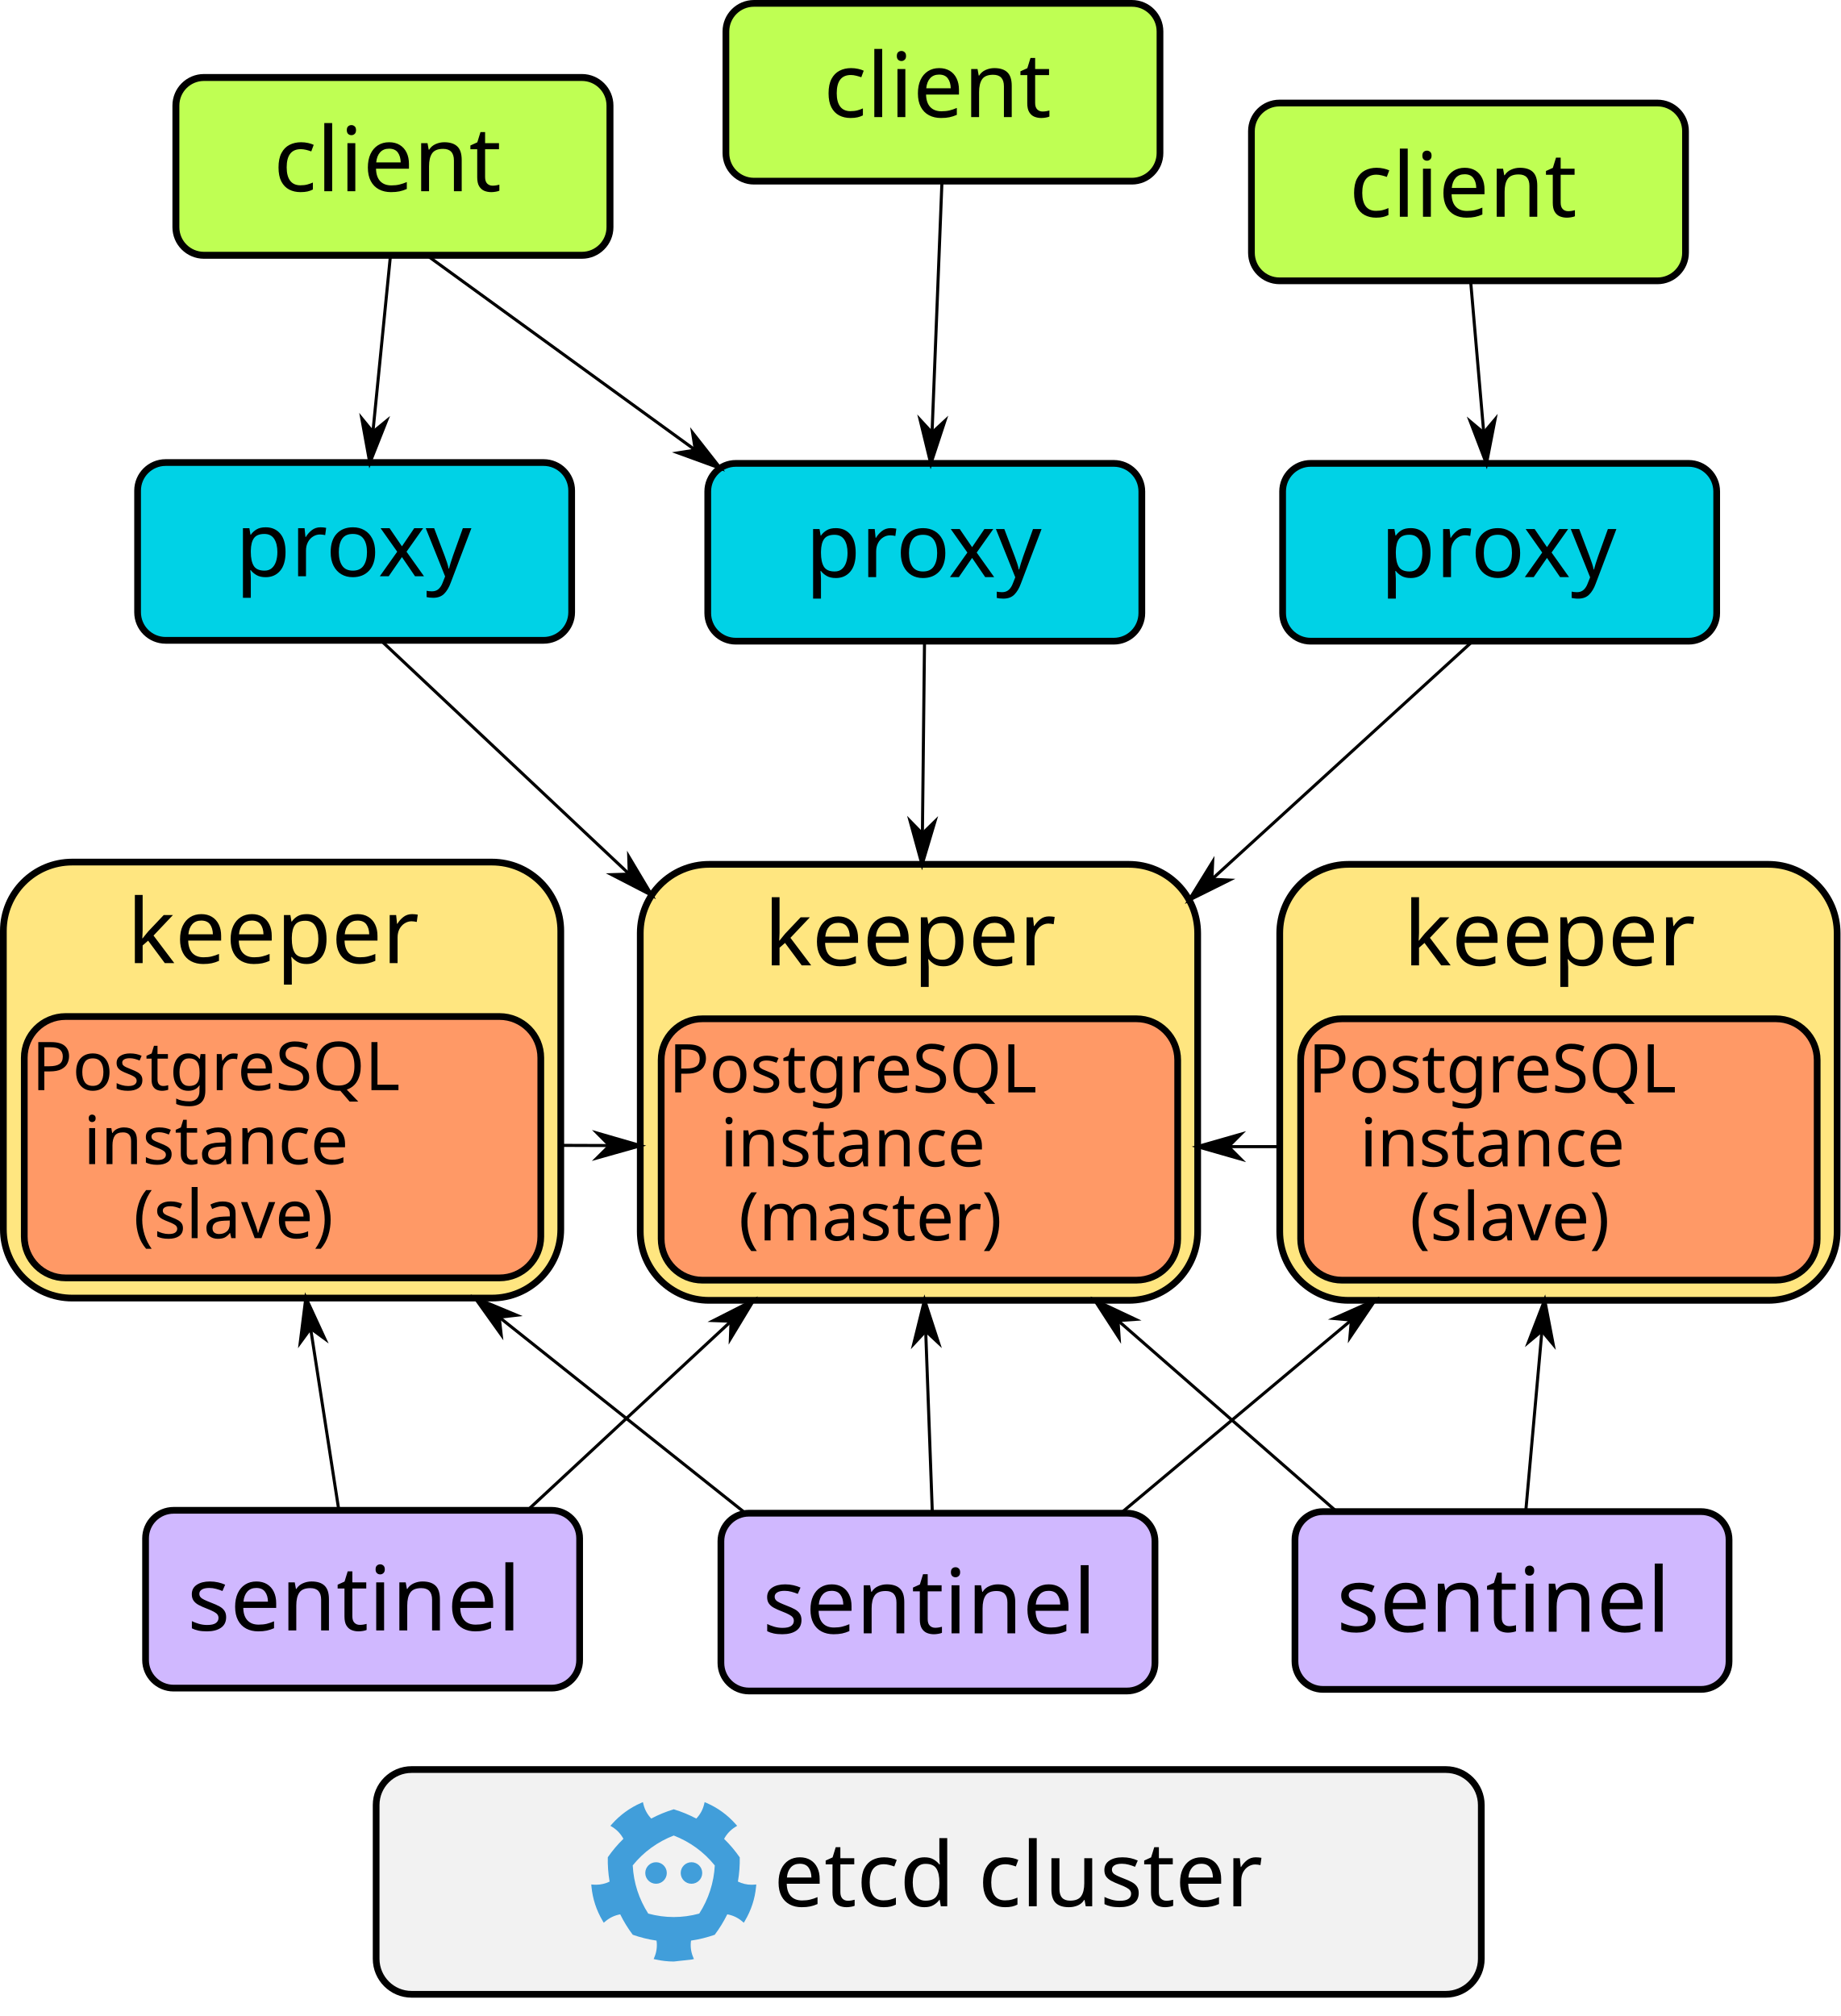
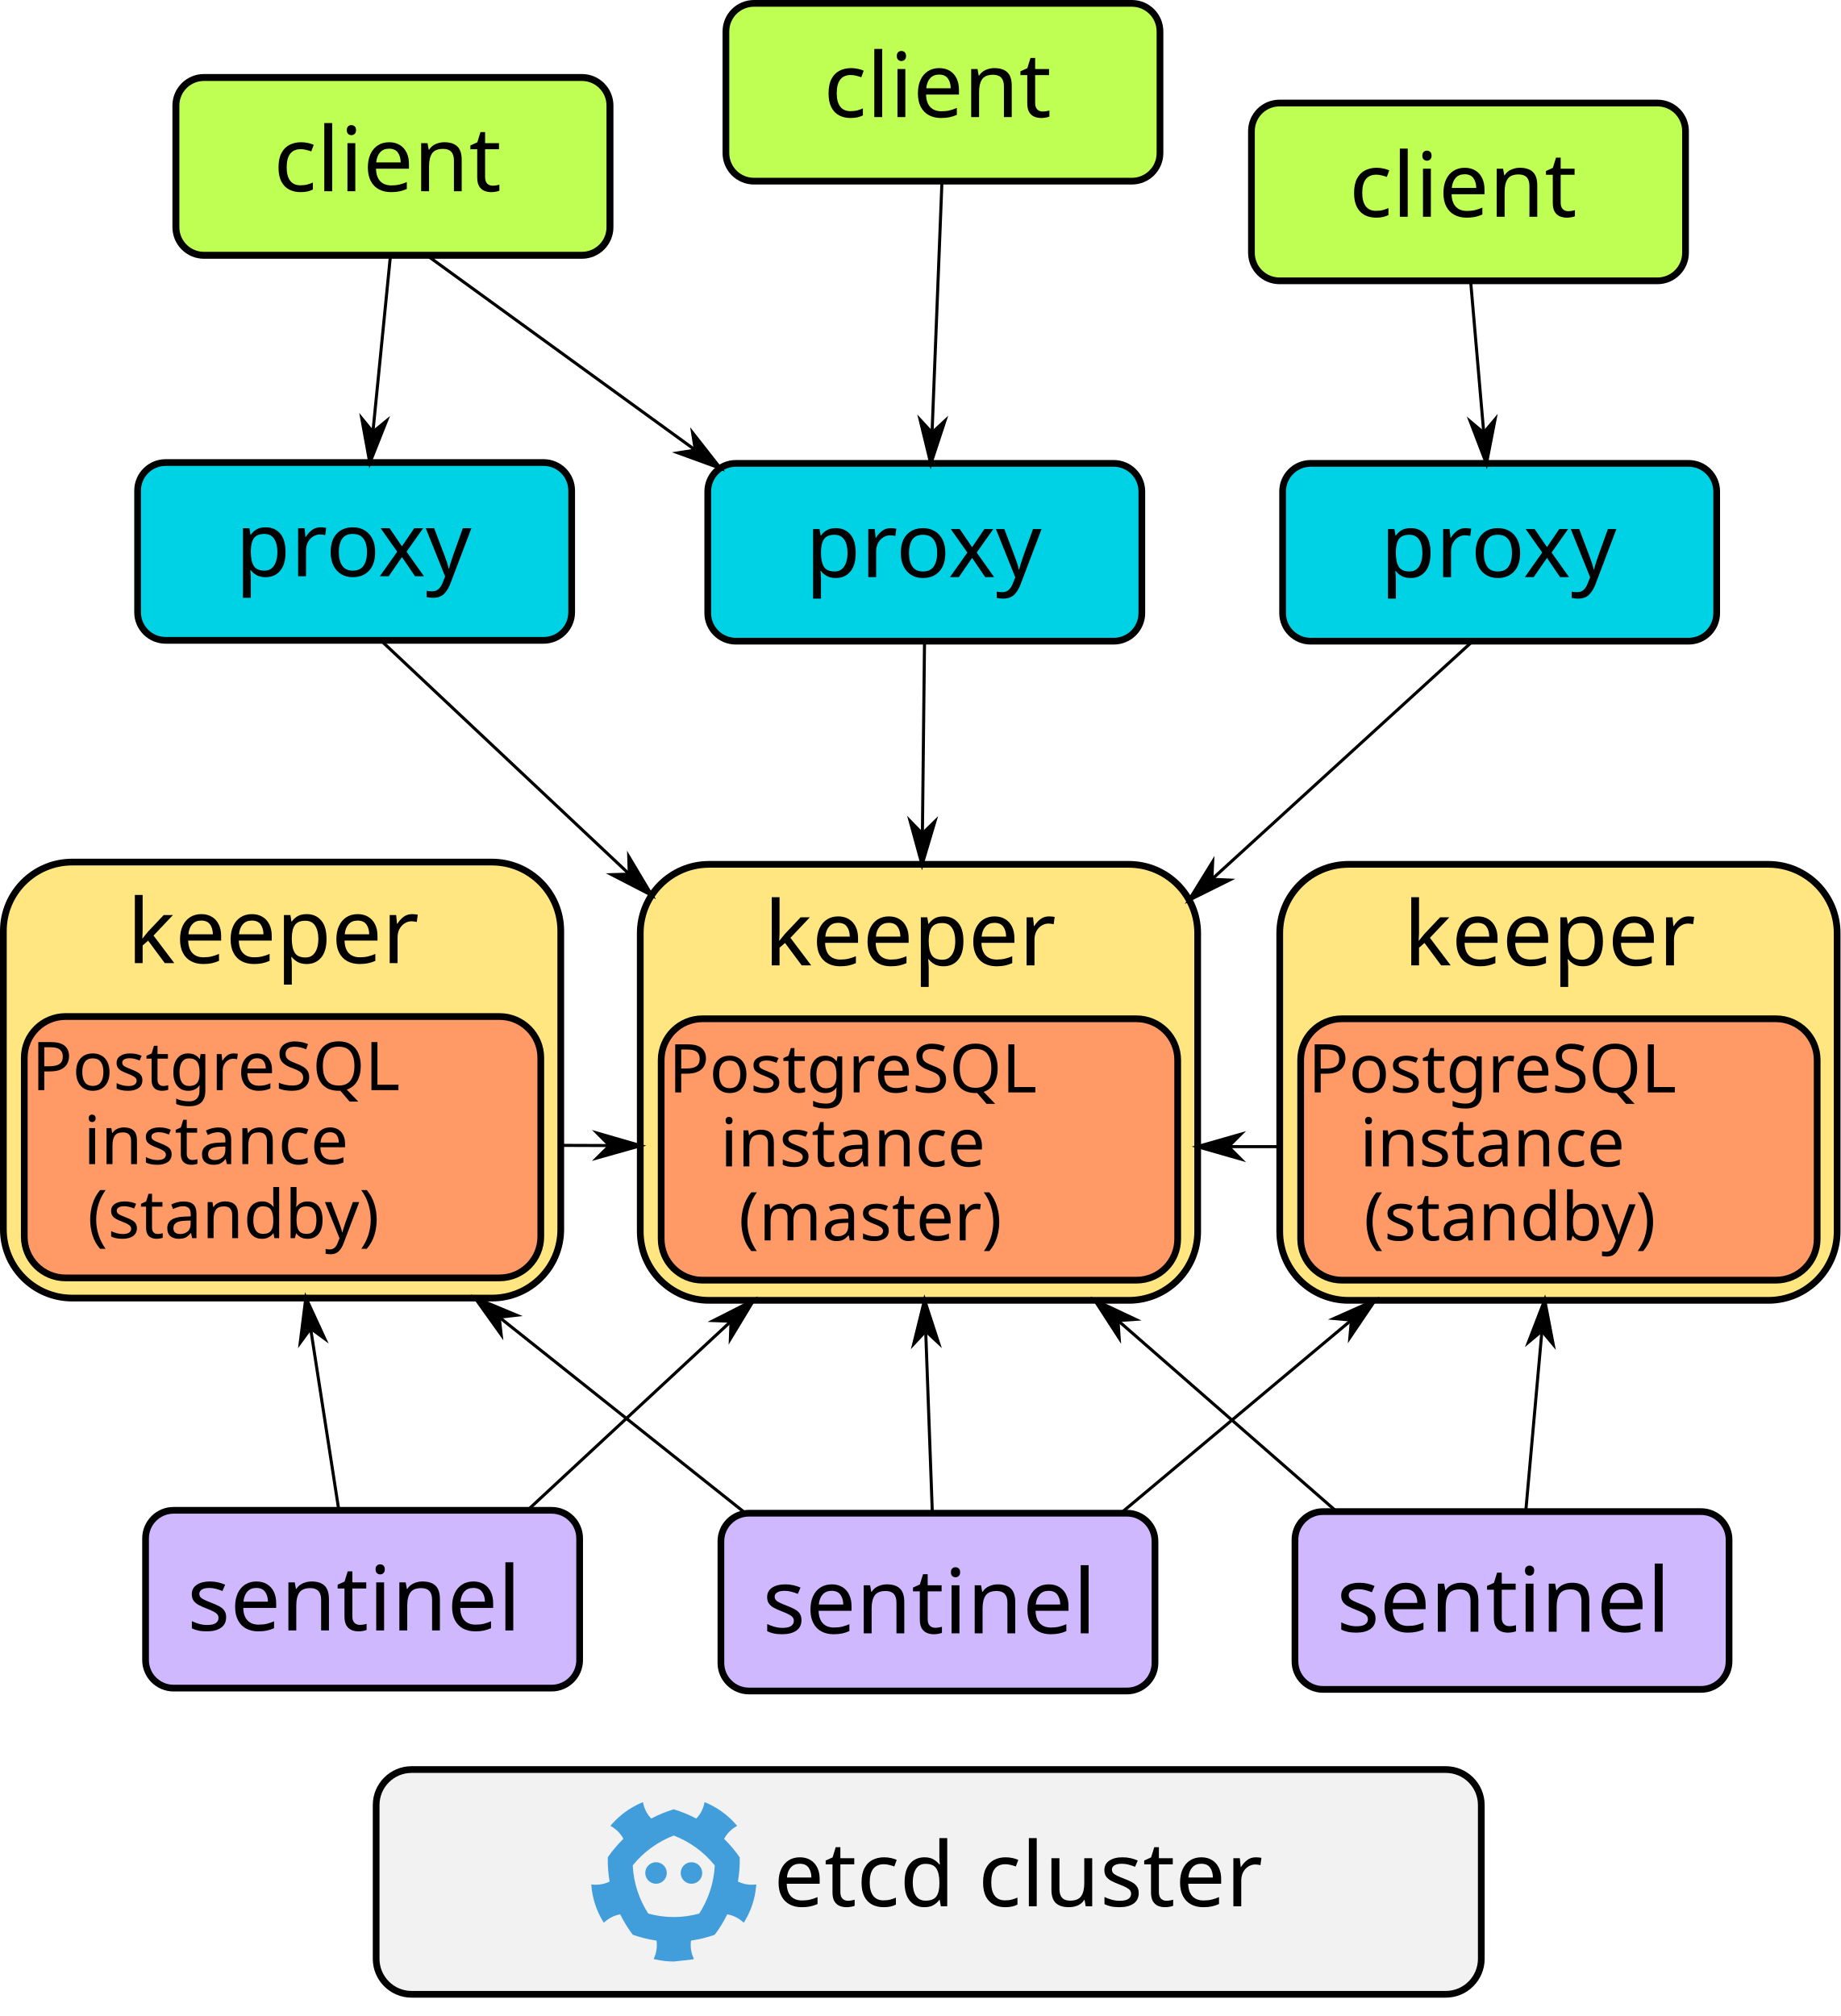
<svg xmlns="http://www.w3.org/2000/svg" version="1.1" id="svg2" viewBox="0 0 602.36 659.787" height="186.207mm" width="169.999mm">
  <defs id="defs4">
    <marker style="overflow:visible" id="marker10780" refX="0" refY="0" orient="auto">
      <path transform="matrix(-0.8,0,0,-0.8,-10,0)" style="fill:#000000;fill-opacity:1;fill-rule:evenodd;stroke:#000000;stroke-width:1pt;stroke-opacity:1" d="M 0,0 5,-5 -12.5,0 5,5 0,0 Z" id="path10782" />
    </marker>
    <marker orient="auto" refY="0" refX="0" id="marker10700" style="overflow:visible">
      <path id="path10702" d="M 0,0 5,-5 -12.5,0 5,5 0,0 Z" style="fill:#000000;fill-opacity:1;fill-rule:evenodd;stroke:#000000;stroke-width:1pt;stroke-opacity:1" transform="matrix(-0.8,0,0,-0.8,-10,0)" />
    </marker>
    <marker orient="auto" refY="0" refX="0" id="marker10516" style="overflow:visible">
      <path id="path10518" d="M 0,0 5,-5 -12.5,0 5,5 0,0 Z" style="fill:#000000;fill-opacity:1;fill-rule:evenodd;stroke:#000000;stroke-width:1pt;stroke-opacity:1" transform="matrix(-0.8,0,0,-0.8,-10,0)" />
    </marker>
    <marker orient="auto" refY="0" refX="0" id="marker10344" style="overflow:visible">
      <path id="path10346" d="M 0,0 5,-5 -12.5,0 5,5 0,0 Z" style="fill:#000000;fill-opacity:1;fill-rule:evenodd;stroke:#000000;stroke-width:1pt;stroke-opacity:1" transform="matrix(-0.8,0,0,-0.8,-10,0)" />
    </marker>
    <marker orient="auto" refY="0" refX="0" id="marker10178" style="overflow:visible">
      <path id="path10180" d="M 0,0 5,-5 -12.5,0 5,5 0,0 Z" style="fill:#000000;fill-opacity:1;fill-rule:evenodd;stroke:#000000;stroke-width:1pt;stroke-opacity:1" transform="matrix(-0.8,0,0,-0.8,-10,0)" />
    </marker>
    <marker orient="auto" refY="0" refX="0" id="marker10018" style="overflow:visible">
      <path id="path10020" d="M 0,0 5,-5 -12.5,0 5,5 0,0 Z" style="fill:#000000;fill-opacity:1;fill-rule:evenodd;stroke:#000000;stroke-width:1pt;stroke-opacity:1" transform="matrix(-0.8,0,0,-0.8,-10,0)" />
    </marker>
    <marker orient="auto" refY="0" refX="0" id="marker9864" style="overflow:visible">
      <path id="path9866" d="M 0,0 5,-5 -12.5,0 5,5 0,0 Z" style="fill:#000000;fill-opacity:1;fill-rule:evenodd;stroke:#000000;stroke-width:1pt;stroke-opacity:1" transform="matrix(-0.8,0,0,-0.8,-10,0)" />
    </marker>
    <marker orient="auto" refY="0" refX="0" id="marker9716" style="overflow:visible">
      <path id="path9718" d="M 0,0 5,-5 -12.5,0 5,5 0,0 Z" style="fill:#000000;fill-opacity:1;fill-rule:evenodd;stroke:#000000;stroke-width:1pt;stroke-opacity:1" transform="matrix(-0.8,0,0,-0.8,-10,0)" />
    </marker>
    <marker orient="auto" refY="0" refX="0" id="marker9574" style="overflow:visible">
      <path id="path9576" d="M 0,0 5,-5 -12.5,0 5,5 0,0 Z" style="fill:#000000;fill-opacity:1;fill-rule:evenodd;stroke:#000000;stroke-width:1pt;stroke-opacity:1" transform="matrix(-0.8,0,0,-0.8,-10,0)" />
    </marker>
    <marker style="overflow:visible" id="marker9404" refX="0" refY="0" orient="auto">
      <path transform="matrix(-0.8,0,0,-0.8,-10,0)" style="fill:#000000;fill-opacity:1;fill-rule:evenodd;stroke:#000000;stroke-width:1pt;stroke-opacity:1" d="M 0,0 5,-5 -12.5,0 5,5 0,0 Z" id="path9406" />
    </marker>
    <marker orient="auto" refY="0" refX="0" id="marker14675" style="overflow:visible">
      <path id="path14677" d="M 0,0 5,-5 -12.5,0 5,5 0,0 Z" style="fill:#000000;fill-opacity:1;fill-rule:evenodd;stroke:#000000;stroke-width:1pt;stroke-opacity:1" transform="matrix(-0.8,0,0,-0.8,-10,0)" />
    </marker>
  </defs>
  <g transform="translate(35.69928,-43.86477)" id="layer1">
    <text id="text4185" y="282.362" x="389.286" style="font-style:normal;font-weight:normal;font-size:40px;line-height:0%;font-family:Sans;letter-spacing:0px;word-spacing:0px;fill:#000000;fill-opacity:1;stroke:none;stroke-width:1px;stroke-linecap:butt;stroke-linejoin:miter;stroke-opacity:1" xml:space="preserve">
      <tspan style="line-height:0%;letter-spacing:0px" y="282.362" x="389.286" id="tspan4187" />
      <tspan id="tspan4191" y="282.362" x="389.286" />
    </text>
    <text id="text4193" y="584.505" x="170" style="font-style:normal;font-weight:normal;font-size:40px;line-height:1000%;font-family:Sans;letter-spacing:0px;word-spacing:0px;fill:#000000;fill-opacity:1;stroke:none;stroke-width:1px;stroke-linecap:butt;stroke-linejoin:miter;stroke-opacity:1" xml:space="preserve">
      <tspan id="tspan4211" y="584.505" x="170" />
      <tspan id="tspan4197" y="984.505" x="170" />
    </text>
    <flowRoot style="font-style:normal;font-weight:normal;font-size:40px;line-height:1000%;font-family:Sans;letter-spacing:0px;word-spacing:0px;fill:#000000;fill-opacity:1;stroke:none;stroke-width:1px;stroke-linecap:butt;stroke-linejoin:miter;stroke-opacity:1" id="flowRoot4203" xml:space="preserve">
      <flowRegion id="flowRegion4205">
        <rect y="498.791" x="79.286" height="312.143" width="503.571" id="rect4207" />
      </flowRegion>
      <flowPara id="flowPara4209" />
    </flowRoot>
    <text id="text4221" y="543.076" x="384.286" style="font-style:normal;font-weight:normal;font-size:40px;line-height:100%;font-family:Sans;letter-spacing:0px;word-spacing:0px;fill:#000000;fill-opacity:1;stroke:none;stroke-width:1px;stroke-linecap:butt;stroke-linejoin:miter;stroke-opacity:1" xml:space="preserve">
      <tspan y="543.076" x="384.286" id="tspan4223" />
    </text>
    <g transform="matrix(0.7339014,0,0,0.7339014,182.5853,-137.008)" id="g9927">
      <rect style="fill:#00d2e6;fill-opacity:1;stroke:#000000;stroke-width:3;stroke-linecap:butt;stroke-miterlimit:4;stroke-dasharray:none;stroke-opacity:1" id="rect3338-6" width="193.571" height="79.286" x="-236.071" y="452.719" ry="12.515" />
      <text xml:space="preserve" style="font-style:normal;font-weight:normal;font-size:40px;line-height:125%;font-family:Sans;letter-spacing:0px;word-spacing:0px;fill:#000000;fill-opacity:1;stroke:none;stroke-width:1px;stroke-linecap:butt;stroke-linejoin:miter;stroke-opacity:1" x="-192.5" y="503.434" id="text4155-0">
        <tspan id="tspan4157-0" x="-192.5" y="503.434">proxy</tspan>
      </text>
    </g>
    <rect ry="9.185" y="69.224" x="21.867" height="58.188" width="142.062" id="rect3338-6-8" style="fill:#bfff53;fill-opacity:1;stroke:#000000;stroke-width:2.273;stroke-linecap:butt;stroke-miterlimit:4;stroke-dasharray:none;stroke-opacity:1" />
    <text id="text4155-0-7" y="106.444" x="53.844" style="font-style:normal;font-weight:normal;font-size:29.356px;line-height:125%;font-family:Sans;letter-spacing:0px;word-spacing:0px;fill:#000000;fill-opacity:1;stroke:none;stroke-width:1px;stroke-linecap:butt;stroke-linejoin:miter;stroke-opacity:1" xml:space="preserve">
      <tspan y="106.444" x="53.844" id="tspan4157-0-4">client</tspan>
    </text>
    <flowRoot xml:space="preserve" id="flowRoot9973" style="font-style:normal;font-weight:normal;font-size:40px;line-height:100%;font-family:Sans;letter-spacing:0px;word-spacing:0px;fill:#000000;fill-opacity:1;stroke:none;stroke-width:1px;stroke-linecap:butt;stroke-linejoin:miter;stroke-opacity:1" transform="translate(-170.7158,4.04061)">
      <flowRegion id="flowRegion9975">
        <rect id="rect9977" width="305.066" height="230.315" x="-19.193" y="464.453" />
      </flowRegion>
      <flowPara id="flowPara9979" />
    </flowRoot>
    <g transform="matrix(0.7339014,0,0,0.7339014,22.79214,109.3435)" id="g9817">
      <rect style="fill:#d0b8ff;fill-opacity:1;stroke:#000000;stroke-width:3;stroke-linecap:butt;stroke-miterlimit:4;stroke-dasharray:none;stroke-opacity:1" id="rect3338-1" width="193.571" height="79.286" x="241.786" y="585.576" ry="12.515" />
      <text xml:space="preserve" style="font-style:normal;font-weight:normal;font-size:40px;line-height:125%;font-family:Sans;letter-spacing:0px;word-spacing:0px;fill:#000000;fill-opacity:1;stroke:none;stroke-width:1px;stroke-linecap:butt;stroke-linejoin:miter;stroke-opacity:1" x="260.357" y="639.148" id="text4155-7">
        <tspan id="tspan4157-6" x="260.357" y="639.148">sentinel</tspan>
      </text>
    </g>
    <g id="g8944" transform="translate(0,-6)">
      <rect style="fill:#f2f2f2;fill-opacity:1;stroke:#000000;stroke-width:2.202;stroke-linecap:butt;stroke-miterlimit:4;stroke-dasharray:none;stroke-opacity:1" id="rect3338-2" width="361.692" height="73.554" x="87.405" y="628.996" ry="11.611" />
      <g transform="matrix(0.2415375,0,0,0.2415375,110.9021,570.0887)" id="g5815">
        <g id="g5817">
          <path style="fill:#419eda" d="m 296.544,384.038 c 0,8.063 -6.533,14.585 -14.585,14.585 -8.058,0 -14.573,-6.521 -14.573,-14.585 0,-8.029 6.516,-14.576 14.573,-14.576 8.052,0 14.585,6.547 14.585,14.576 z" id="path5819" />
          <path style="fill:#419eda" d="m 315.39,384.038 c 0,8.063 6.534,14.585 14.586,14.585 8.05,0 14.577,-6.521 14.577,-14.585 0,-8.032 -6.527,-14.579 -14.577,-14.579 -8.052,0 -14.586,6.547 -14.586,14.579 z" id="path5821" />
          <path style="fill:#419eda" d="m 414.636,399.847 c -1.05,0.088 -2.105,0.129 -3.226,0.129 -6.503,0 -12.812,-1.525 -18.504,-4.318 1.895,-10.871 2.701,-21.823 2.49,-32.735 -6.171,-8.926 -13.224,-17.348 -21.185,-25.107 3.454,-6.476 8.56,-12.048 14.934,-15.999 l 2.737,-1.692 -2.133,-2.405 c -10.988,-12.373 -24.102,-21.939 -38.97,-28.43 l -2.965,-1.29 -0.753,3.134 c -1.773,7.304 -5.479,13.893 -10.567,19.181 -9.779,-5.198 -19.995,-9.399 -30.53,-12.581 -10.51,3.175 -20.708,7.364 -30.483,12.554 -5.067,-5.281 -8.764,-11.854 -10.53,-19.137 l -0.758,-3.133 -2.954,1.284 c -14.681,6.397 -28.156,16.222 -38.964,28.411 l -2.139,2.41 2.734,1.692 c 6.354,3.936 11.446,9.475 14.894,15.916 -7.937,7.729 -14.982,16.124 -21.148,25.009 -0.24,10.907 0.525,21.939 2.429,32.96 -5.664,2.767 -11.938,4.275 -18.398,4.275 -1.134,0 -2.195,-0.041 -3.226,-0.127 l -3.212,-0.245 0.301,3.207 c 1.574,16.225 6.612,31.657 14.982,45.872 l 1.634,2.774 2.453,-2.082 c 5.685,-4.822 12.554,-8.015 19.858,-9.302 4.815,9.845 10.522,19.095 16.996,27.683 10.33,3.613 21.093,6.31 32.208,7.915 1.066,7.351 0.217,14.954 -2.683,21.984 l -1.223,2.979 3.145,0.692 c 8.053,1.771 16.177,2.673 24.132,2.673 l 24.125,-2.673 3.148,-0.692 -1.226,-2.985 c -2.892,-7.03 -3.741,-14.642 -2.675,-21.994 11.071,-1.606 21.794,-4.297 32.086,-7.899 6.48,-8.595 12.192,-17.851 17.015,-27.709 7.327,1.279 14.235,4.474 19.955,9.31 l 2.453,2.079 1.626,-2.767 c 8.385,-14.233 13.422,-29.664 14.972,-45.863 l 0.301,-3.201 -3.156,0.243 z m -74.146,39.211 c -11.413,3.104 -23.004,4.671 -34.526,4.671 -11.553,0 -23.13,-1.566 -34.553,-4.671 -6.267,-9.738 -11.222,-20.17 -14.788,-31.153 -3.551,-10.932 -5.629,-22.385 -6.232,-34.178 7.377,-9.121 15.766,-17.111 25.035,-23.837 9.419,-6.851 19.666,-12.417 30.538,-16.604 10.854,4.188 21.082,9.746 30.479,16.568 9.305,6.762 17.731,14.814 25.144,23.992 -0.632,11.726 -2.735,23.113 -6.292,34.027 -3.557,10.981 -8.528,21.446 -14.805,31.185 z" id="path5823" />
        </g>
      </g>
      <text xml:space="preserve" style="font-style:normal;font-weight:normal;font-size:29.356px;line-height:100%;font-family:Sans;letter-spacing:0px;word-spacing:0px;fill:#000000;fill-opacity:1;stroke:none;stroke-width:1px;stroke-linecap:butt;stroke-linejoin:miter;stroke-opacity:1" x="217.501" y="673.745" id="text5858">
        <tspan id="tspan5860" x="217.501" y="673.745">etcd cluster</tspan>
      </text>
    </g>
    <g transform="matrix(0.7339014,0,0,0.7339014,-18.2015,4.605233)" id="g9968">
      <rect style="fill:#d0b8ff;fill-opacity:1;stroke:#000000;stroke-width:3;stroke-linecap:butt;stroke-miterlimit:4;stroke-dasharray:none;stroke-opacity:1" id="rect3338-68" width="193.571" height="79.286" x="41.071" y="727.005" ry="12.515" />
      <text xml:space="preserve" style="font-style:normal;font-weight:normal;font-size:40px;line-height:125%;font-family:Sans;letter-spacing:0px;word-spacing:0px;fill:#000000;fill-opacity:1;stroke:none;stroke-width:1px;stroke-linecap:butt;stroke-linejoin:miter;stroke-opacity:1" x="59.643" y="780.576" id="text4155-8">
        <tspan id="tspan4157-4" x="59.643" y="780.576">sentinel</tspan>
      </text>
    </g>
    <g transform="matrix(0.7339014,0,0,0.7339014,210.6709,108.8192)" id="g9817-8">
      <rect style="fill:#d0b8ff;fill-opacity:1;stroke:#000000;stroke-width:3;stroke-linecap:butt;stroke-miterlimit:4;stroke-dasharray:none;stroke-opacity:1" id="rect3338-1-0" width="193.571" height="79.286" x="241.786" y="585.576" ry="12.515" />
      <text xml:space="preserve" style="font-style:normal;font-weight:normal;font-size:40px;line-height:125%;font-family:Sans;letter-spacing:0px;word-spacing:0px;fill:#000000;fill-opacity:1;stroke:none;stroke-width:1px;stroke-linecap:butt;stroke-linejoin:miter;stroke-opacity:1" x="260.357" y="639.148" id="text4155-7-5">
        <tspan id="tspan4157-6-0" x="260.357" y="639.148">sentinel</tspan>
      </text>
    </g>
    <flowRoot xml:space="preserve" id="flowRoot12909" style="font-style:normal;font-variant:normal;font-weight:normal;font-stretch:normal;font-size:40px;line-height:100%;font-family:Sans;-inkscape-font-specification:'Sans, Normal';text-align:start;letter-spacing:0px;word-spacing:0px;writing-mode:tb-rl;text-anchor:start;fill:#000000;fill-opacity:1;stroke:none;stroke-width:1px;stroke-linecap:butt;stroke-linejoin:miter;stroke-opacity:1" transform="translate(524.2692,-242.4366)">
      <flowRegion id="flowRegion12911">
        <rect id="rect12913" width="33.571" height="135.714" x="258.143" y="480.576" style="font-style:normal;font-variant:normal;font-weight:normal;font-stretch:normal;font-size:40px;line-height:100%;font-family:Sans;-inkscape-font-specification:'Sans, Normal';text-align:start;writing-mode:tb-rl;text-anchor:start" />
      </flowRegion>
      <flowPara id="flowPara12915">Masrter</flowPara>
    </flowRoot>
    <g transform="matrix(0.7339014,0,0,0.7339014,369.1873,-136.7324)" id="g9927-0">
      <rect style="fill:#00d2e6;fill-opacity:1;stroke:#000000;stroke-width:3;stroke-linecap:butt;stroke-miterlimit:4;stroke-dasharray:none;stroke-opacity:1" id="rect3338-6-0" width="193.571" height="79.286" x="-236.071" y="452.719" ry="12.515" />
      <text xml:space="preserve" style="font-style:normal;font-weight:normal;font-size:40px;line-height:125%;font-family:Sans;letter-spacing:0px;word-spacing:0px;fill:#000000;fill-opacity:1;stroke:none;stroke-width:1px;stroke-linecap:butt;stroke-linejoin:miter;stroke-opacity:1" x="-192.5" y="503.434" id="text4155-0-6">
        <tspan id="tspan4157-0-0" x="-192.5" y="503.434">proxy</tspan>
      </text>
    </g>
    <g id="g8939">
      <rect style="fill:#00d2e6;fill-opacity:1;stroke:#000000;stroke-width:2.202;stroke-linecap:butt;stroke-miterlimit:4;stroke-dasharray:none;stroke-opacity:1" id="rect3338-6-2" width="142.062" height="58.188" x="384.074" y="195.519" ry="9.185" />
      <text xml:space="preserve" style="font-style:normal;font-weight:normal;font-size:29.356px;line-height:125%;font-family:Sans;letter-spacing:0px;word-spacing:0px;fill:#000000;fill-opacity:1;stroke:none;stroke-width:1px;stroke-linecap:butt;stroke-linejoin:miter;stroke-opacity:1" x="416.051" y="232.738" id="text4155-0-8">
        <tspan id="tspan4157-0-45" x="416.051" y="232.738">proxy</tspan>
      </text>
    </g>
    <flowRoot style="font-style:normal;font-weight:normal;font-size:40px;line-height:100%;font-family:Sans;letter-spacing:-100px;word-spacing:0px;fill:#000000;fill-opacity:1;stroke:none;stroke-width:1px;stroke-linecap:butt;stroke-linejoin:miter;stroke-opacity:1" id="flowRoot13005" xml:space="preserve">
      <flowRegion id="flowRegion13007">
        <rect y="393.743" x="-167.685" height="289.914" width="394.97" id="rect13009" />
      </flowRegion>
      <flowPara id="flowPara13011" />
    </flowRoot>
    <rect ry="22.524" y="326.744" x="383.133" height="142.691" width="182.427" id="rect3338-2-6-91" style="fill:#ffe680;fill-opacity:1;stroke:#000000;stroke-width:2.202;stroke-linecap:butt;stroke-miterlimit:4;stroke-dasharray:none;stroke-opacity:1" />
    <rect ry="13.503" y="377.29" x="389.979" height="85.54" width="169.043" id="rect3338-2-5-3" style="fill:#ff9966;fill-opacity:1;stroke:#000000;stroke-width:2.202;stroke-linecap:butt;stroke-miterlimit:4;stroke-dasharray:none;stroke-opacity:1" />
    <text id="text4215-7" y="401.378" x="472.746" style="font-style:normal;font-variant:normal;font-weight:normal;font-stretch:normal;font-size:22.017px;line-height:110%;font-family:Sans;-inkscape-font-specification:'Sans, Normal';text-align:center;letter-spacing:0px;word-spacing:0px;writing-mode:lr-tb;text-anchor:middle;fill:#000000;fill-opacity:1;stroke:none;stroke-width:1px;stroke-linecap:butt;stroke-linejoin:miter;stroke-opacity:1" xml:space="preserve">
      <tspan style="font-style:normal;font-variant:normal;font-weight:normal;font-stretch:normal;font-size:22.017px;line-height:110%;font-family:Sans;-inkscape-font-specification:'Sans, Normal';text-align:center;writing-mode:lr-tb;text-anchor:middle" y="401.378" x="472.746" id="tspan4217-17">PostgreSQL</tspan>
      <tspan style="font-style:normal;font-variant:normal;font-weight:normal;font-stretch:normal;font-size:22.017px;line-height:110%;font-family:Sans;-inkscape-font-specification:'Sans, Normal';text-align:center;writing-mode:lr-tb;text-anchor:middle" id="tspan4219-9" y="425.597" x="472.746">instance</tspan>
-       <tspan id="tspan13003-5" style="font-style:normal;font-variant:normal;font-weight:normal;font-stretch:normal;font-size:22.017px;line-height:110%;font-family:Sans;-inkscape-font-specification:'Sans, Normal';text-align:center;writing-mode:lr-tb;text-anchor:middle" y="449.816" x="472.746">(slave)</tspan>
+       <tspan id="tspan13003-5" style="font-style:normal;font-variant:normal;font-weight:normal;font-stretch:normal;font-size:22.017px;line-height:110%;font-family:Sans;-inkscape-font-specification:'Sans, Normal';text-align:center;writing-mode:lr-tb;text-anchor:middle" y="449.816" x="472.746">(standby)</tspan>
    </text>
    <text id="text4225-4" y="359.808" x="423.67" style="font-style:normal;font-weight:normal;font-size:29.356px;line-height:100%;font-family:Sans;letter-spacing:0px;word-spacing:0px;fill:#000000;fill-opacity:1;stroke:none;stroke-width:1px;stroke-linecap:butt;stroke-linejoin:miter;stroke-opacity:1" xml:space="preserve">
      <tspan y="359.808" x="423.67" id="tspan4227-9">keeper</tspan>
    </text>
    <rect ry="22.524" y="326.744" x="173.844" height="142.691" width="182.427" id="rect3338-2-6-91-9" style="fill:#ffe680;fill-opacity:1;stroke:#000000;stroke-width:2.202;stroke-linecap:butt;stroke-miterlimit:4;stroke-dasharray:none;stroke-opacity:1" />
    <rect ry="13.503" y="377.29" x="180.69" height="85.54" width="169.043" id="rect3338-2-5-3-9" style="fill:#ff9966;fill-opacity:1;stroke:#000000;stroke-width:2.202;stroke-linecap:butt;stroke-miterlimit:4;stroke-dasharray:none;stroke-opacity:1" />
    <text id="text4215-7-1" y="401.378" x="263.457" style="font-style:normal;font-variant:normal;font-weight:normal;font-stretch:normal;font-size:22.017px;line-height:110%;font-family:Sans;-inkscape-font-specification:'Sans, Normal';text-align:center;letter-spacing:0px;word-spacing:0px;writing-mode:lr-tb;text-anchor:middle;fill:#000000;fill-opacity:1;stroke:none;stroke-width:1px;stroke-linecap:butt;stroke-linejoin:miter;stroke-opacity:1" xml:space="preserve">
      <tspan style="font-style:normal;font-variant:normal;font-weight:normal;font-stretch:normal;font-size:22.017px;line-height:110%;font-family:Sans;-inkscape-font-specification:'Sans, Normal';text-align:center;writing-mode:lr-tb;text-anchor:middle" y="401.378" x="263.457" id="tspan4217-17-3">PostgreSQL</tspan>
      <tspan style="font-style:normal;font-variant:normal;font-weight:normal;font-stretch:normal;font-size:22.017px;line-height:110%;font-family:Sans;-inkscape-font-specification:'Sans, Normal';text-align:center;writing-mode:lr-tb;text-anchor:middle" id="tspan4219-9-4" y="425.597" x="263.457">instance</tspan>
      <tspan id="tspan13003-5-5" style="font-style:normal;font-variant:normal;font-weight:normal;font-stretch:normal;font-size:22.017px;line-height:110%;font-family:Sans;-inkscape-font-specification:'Sans, Normal';text-align:center;writing-mode:lr-tb;text-anchor:middle" y="449.816" x="263.457">(master)</tspan>
    </text>
    <text id="text4225-4-8" y="359.808" x="214.381" style="font-style:normal;font-weight:normal;font-size:29.356px;line-height:100%;font-family:Sans;letter-spacing:0px;word-spacing:0px;fill:#000000;fill-opacity:1;stroke:none;stroke-width:1px;stroke-linecap:butt;stroke-linejoin:miter;stroke-opacity:1" xml:space="preserve">
      <tspan y="359.808" x="214.381" id="tspan4227-9-1">keeper</tspan>
    </text>
    <rect ry="22.524" y="326.002" x="-34.598" height="142.691" width="182.427" id="rect3338-2-6-91-1" style="fill:#ffe680;fill-opacity:1;stroke:#000000;stroke-width:2.202;stroke-linecap:butt;stroke-miterlimit:4;stroke-dasharray:none;stroke-opacity:1" />
    <rect ry="13.503" y="376.548" x="-27.753" height="85.54" width="169.043" id="rect3338-2-5-3-4" style="fill:#ff9966;fill-opacity:1;stroke:#000000;stroke-width:2.202;stroke-linecap:butt;stroke-miterlimit:4;stroke-dasharray:none;stroke-opacity:1" />
    <text id="text4215-7-3" y="400.637" x="55.014" style="font-style:normal;font-variant:normal;font-weight:normal;font-stretch:normal;font-size:22.017px;line-height:110%;font-family:Sans;-inkscape-font-specification:'Sans, Normal';text-align:center;letter-spacing:0px;word-spacing:0px;writing-mode:lr-tb;text-anchor:middle;fill:#000000;fill-opacity:1;stroke:none;stroke-width:1px;stroke-linecap:butt;stroke-linejoin:miter;stroke-opacity:1" xml:space="preserve">
      <tspan style="font-style:normal;font-variant:normal;font-weight:normal;font-stretch:normal;font-size:22.017px;line-height:110%;font-family:Sans;-inkscape-font-specification:'Sans, Normal';text-align:center;writing-mode:lr-tb;text-anchor:middle" y="400.637" x="55.014" id="tspan4217-17-2">PostgreSQL</tspan>
      <tspan style="font-style:normal;font-variant:normal;font-weight:normal;font-stretch:normal;font-size:22.017px;line-height:110%;font-family:Sans;-inkscape-font-specification:'Sans, Normal';text-align:center;writing-mode:lr-tb;text-anchor:middle" id="tspan4219-9-8" y="424.856" x="55.014">instance</tspan>
-       <tspan id="tspan13003-5-1" style="font-style:normal;font-variant:normal;font-weight:normal;font-stretch:normal;font-size:22.017px;line-height:110%;font-family:Sans;-inkscape-font-specification:'Sans, Normal';text-align:center;writing-mode:lr-tb;text-anchor:middle" y="449.074" x="55.014">(slave)</tspan>
+       <tspan id="tspan13003-5-1" style="font-style:normal;font-variant:normal;font-weight:normal;font-stretch:normal;font-size:22.017px;line-height:110%;font-family:Sans;-inkscape-font-specification:'Sans, Normal';text-align:center;writing-mode:lr-tb;text-anchor:middle" y="449.074" x="55.014">(standby)</tspan>
    </text>
    <text id="text4225-4-0" y="359.066" x="5.938" style="font-style:normal;font-weight:normal;font-size:29.356px;line-height:100%;font-family:Sans;letter-spacing:0px;word-spacing:0px;fill:#000000;fill-opacity:1;stroke:none;stroke-width:1px;stroke-linecap:butt;stroke-linejoin:miter;stroke-opacity:1" xml:space="preserve">
      <tspan y="359.066" x="5.938" id="tspan4227-9-12">keeper</tspan>
    </text>
    <g id="g4275-7-6" transform="matrix(0.7339014,0,0,0.7339014,186.4129,-384.7898)">
      <rect style="fill:#bfff53;fill-opacity:1;stroke:#000000;stroke-width:3;stroke-linecap:butt;stroke-miterlimit:4;stroke-dasharray:none;stroke-opacity:1" id="rect3338-6-8-8" width="193.571" height="79.286" x="21.071" y="585.576" ry="12.515" />
      <text xml:space="preserve" style="font-style:normal;font-weight:normal;font-size:40px;line-height:125%;font-family:Sans;letter-spacing:0px;word-spacing:0px;fill:#000000;fill-opacity:1;stroke:none;stroke-width:1px;stroke-linecap:butt;stroke-linejoin:miter;stroke-opacity:1" x="64.643" y="636.291" id="text4155-0-7-4">
        <tspan id="tspan4157-0-4-4" x="64.643" y="636.291">client</tspan>
      </text>
      <flowRoot style="font-style:normal;font-weight:normal;font-size:40px;line-height:100%;font-family:Sans;letter-spacing:0px;word-spacing:0px;fill:#000000;fill-opacity:1;stroke:none;stroke-width:1px;stroke-linecap:butt;stroke-linejoin:miter;stroke-opacity:1" id="flowRoot9973-4" xml:space="preserve">
        <flowRegion id="flowRegion9975-5">
          <rect y="464.453" x="-19.193" height="230.315" width="305.066" id="rect9977-2" />
        </flowRegion>
        <flowPara id="flowPara9979-4" />
      </flowRoot>
    </g>
    <g id="g4275-7-1" transform="matrix(0.7339014,0,0,0.7339014,358.4067,-352.1703)">
      <rect style="fill:#bfff53;fill-opacity:1;stroke:#000000;stroke-width:3;stroke-linecap:butt;stroke-miterlimit:4;stroke-dasharray:none;stroke-opacity:1" id="rect3338-6-8-1" width="193.571" height="79.286" x="21.071" y="585.576" ry="12.515" />
      <text xml:space="preserve" style="font-style:normal;font-weight:normal;font-size:40px;line-height:125%;font-family:Sans;letter-spacing:0px;word-spacing:0px;fill:#000000;fill-opacity:1;stroke:none;stroke-width:1px;stroke-linecap:butt;stroke-linejoin:miter;stroke-opacity:1" x="64.643" y="636.291" id="text4155-0-7-9">
        <tspan id="tspan4157-0-4-3" x="64.643" y="636.291">client</tspan>
      </text>
      <flowRoot style="font-style:normal;font-weight:normal;font-size:40px;line-height:100%;font-family:Sans;letter-spacing:0px;word-spacing:0px;fill:#000000;fill-opacity:1;stroke:none;stroke-width:1px;stroke-linecap:butt;stroke-linejoin:miter;stroke-opacity:1" id="flowRoot9973-44" xml:space="preserve">
        <flowRegion id="flowRegion9975-8">
          <rect y="464.453" x="-19.193" height="230.315" width="305.066" id="rect9977-8" />
        </flowRegion>
        <flowPara id="flowPara9979-42" />
      </flowRoot>
    </g>
    <path style="fill:none;fill-rule:evenodd;stroke:#000000;stroke-width:1px;stroke-linecap:butt;stroke-linejoin:miter;stroke-opacity:1;marker-end:url(#marker14675)" d="m 445.599,135.773 5.169,59.746" id="path8962" />
    <path style="fill:none;fill-rule:evenodd;stroke:#000000;stroke-width:1px;stroke-linecap:butt;stroke-linejoin:miter;stroke-opacity:1;marker-end:url(#marker14675)" d="m 272.591,103.154 -3.646,92.365" id="path8966" />
    <path style="fill:none;fill-rule:evenodd;stroke:#000000;stroke-width:1px;stroke-linecap:butt;stroke-linejoin:miter;stroke-opacity:1;marker-end:url(#marker14675)" d="m 103.996,127.412 96.004,69.656" id="path8968" />
    <path style="fill:none;fill-rule:evenodd;stroke:#000000;stroke-width:1px;stroke-linecap:butt;stroke-linejoin:miter;stroke-opacity:1;marker-end:url(#marker14675)" d="m 92.097,127.412 -6.747,67.831" id="path8972" />
    <path style="fill:none;fill-rule:evenodd;stroke:#000000;stroke-width:1px;stroke-linecap:butt;stroke-linejoin:miter;stroke-opacity:1;marker-end:url(#marker14675)" d="m 88.922,253.431 88.646,83.394" id="path8993" />
    <path style="fill:none;fill-rule:evenodd;stroke:#000000;stroke-width:1px;stroke-linecap:butt;stroke-linejoin:miter;stroke-opacity:1;marker-end:url(#marker14675)" d="m 266.877,253.707 -0.803,73.037" id="path8995" />
    <path style="fill:none;fill-rule:evenodd;stroke:#000000;stroke-width:1px;stroke-linecap:butt;stroke-linejoin:miter;stroke-opacity:1;marker-end:url(#marker9404)" d="m 147.828,418.715 26.016,0.092" id="path8999" />
    <path style="fill:none;fill-rule:evenodd;stroke:#000000;stroke-width:1px;stroke-linecap:butt;stroke-linejoin:miter;stroke-opacity:1;marker-end:url(#marker10516)" d="m 383.133,419.132 -26.862,0" id="path9396" />
    <path style="fill:none;fill-rule:evenodd;stroke:#000000;stroke-width:1px;stroke-linecap:butt;stroke-linejoin:miter;stroke-opacity:1;marker-end:url(#marker10344)" d="M 75.194,538.155 64.419,468.694" id="path9552" />
    <path style="fill:none;fill-rule:evenodd;stroke:#000000;stroke-width:1px;stroke-linecap:butt;stroke-linejoin:miter;stroke-opacity:1;marker-end:url(#marker10178)" d="m 136.939,538.155 73.971,-68.72" id="path9554" />
    <path style="fill:none;fill-rule:evenodd;stroke:#000000;stroke-width:1px;stroke-linecap:butt;stroke-linejoin:miter;stroke-opacity:1;marker-end:url(#marker10018)" d="M 208.354,539.16 119.818,468.694" id="path9556" />
    <path style="fill:none;fill-rule:evenodd;stroke:#000000;stroke-width:1px;stroke-linecap:butt;stroke-linejoin:miter;stroke-opacity:1;marker-end:url(#marker9864)" d="m 269.439,539.099 -2.544,-69.664" id="path9558" />
    <path style="fill:none;fill-rule:evenodd;stroke:#000000;stroke-width:1px;stroke-linecap:butt;stroke-linejoin:miter;stroke-opacity:1;marker-end:url(#marker9716)" d="m 331.125,539.099 83.167,-69.664" id="path9560" />
    <path style="fill:none;fill-rule:evenodd;stroke:#000000;stroke-width:1px;stroke-linecap:butt;stroke-linejoin:miter;stroke-opacity:1;marker-end:url(#marker9574)" d="M 401.766,538.575 322.632,469.435" id="path9564" />
    <path style="fill:none;fill-rule:evenodd;stroke:#000000;stroke-width:1px;stroke-linecap:butt;stroke-linejoin:miter;stroke-opacity:1;marker-end:url(#marker10700)" d="m 463.642,538.575 6.196,-69.14" id="path9566" />
    <path style="fill:none;fill-rule:evenodd;stroke:#000000;stroke-width:1px;stroke-linecap:butt;stroke-linejoin:miter;stroke-opacity:1;marker-end:url(#marker10780)" d="m 446.284,253.707 -92.785,84.695" id="path10772" />
  </g>
</svg>
